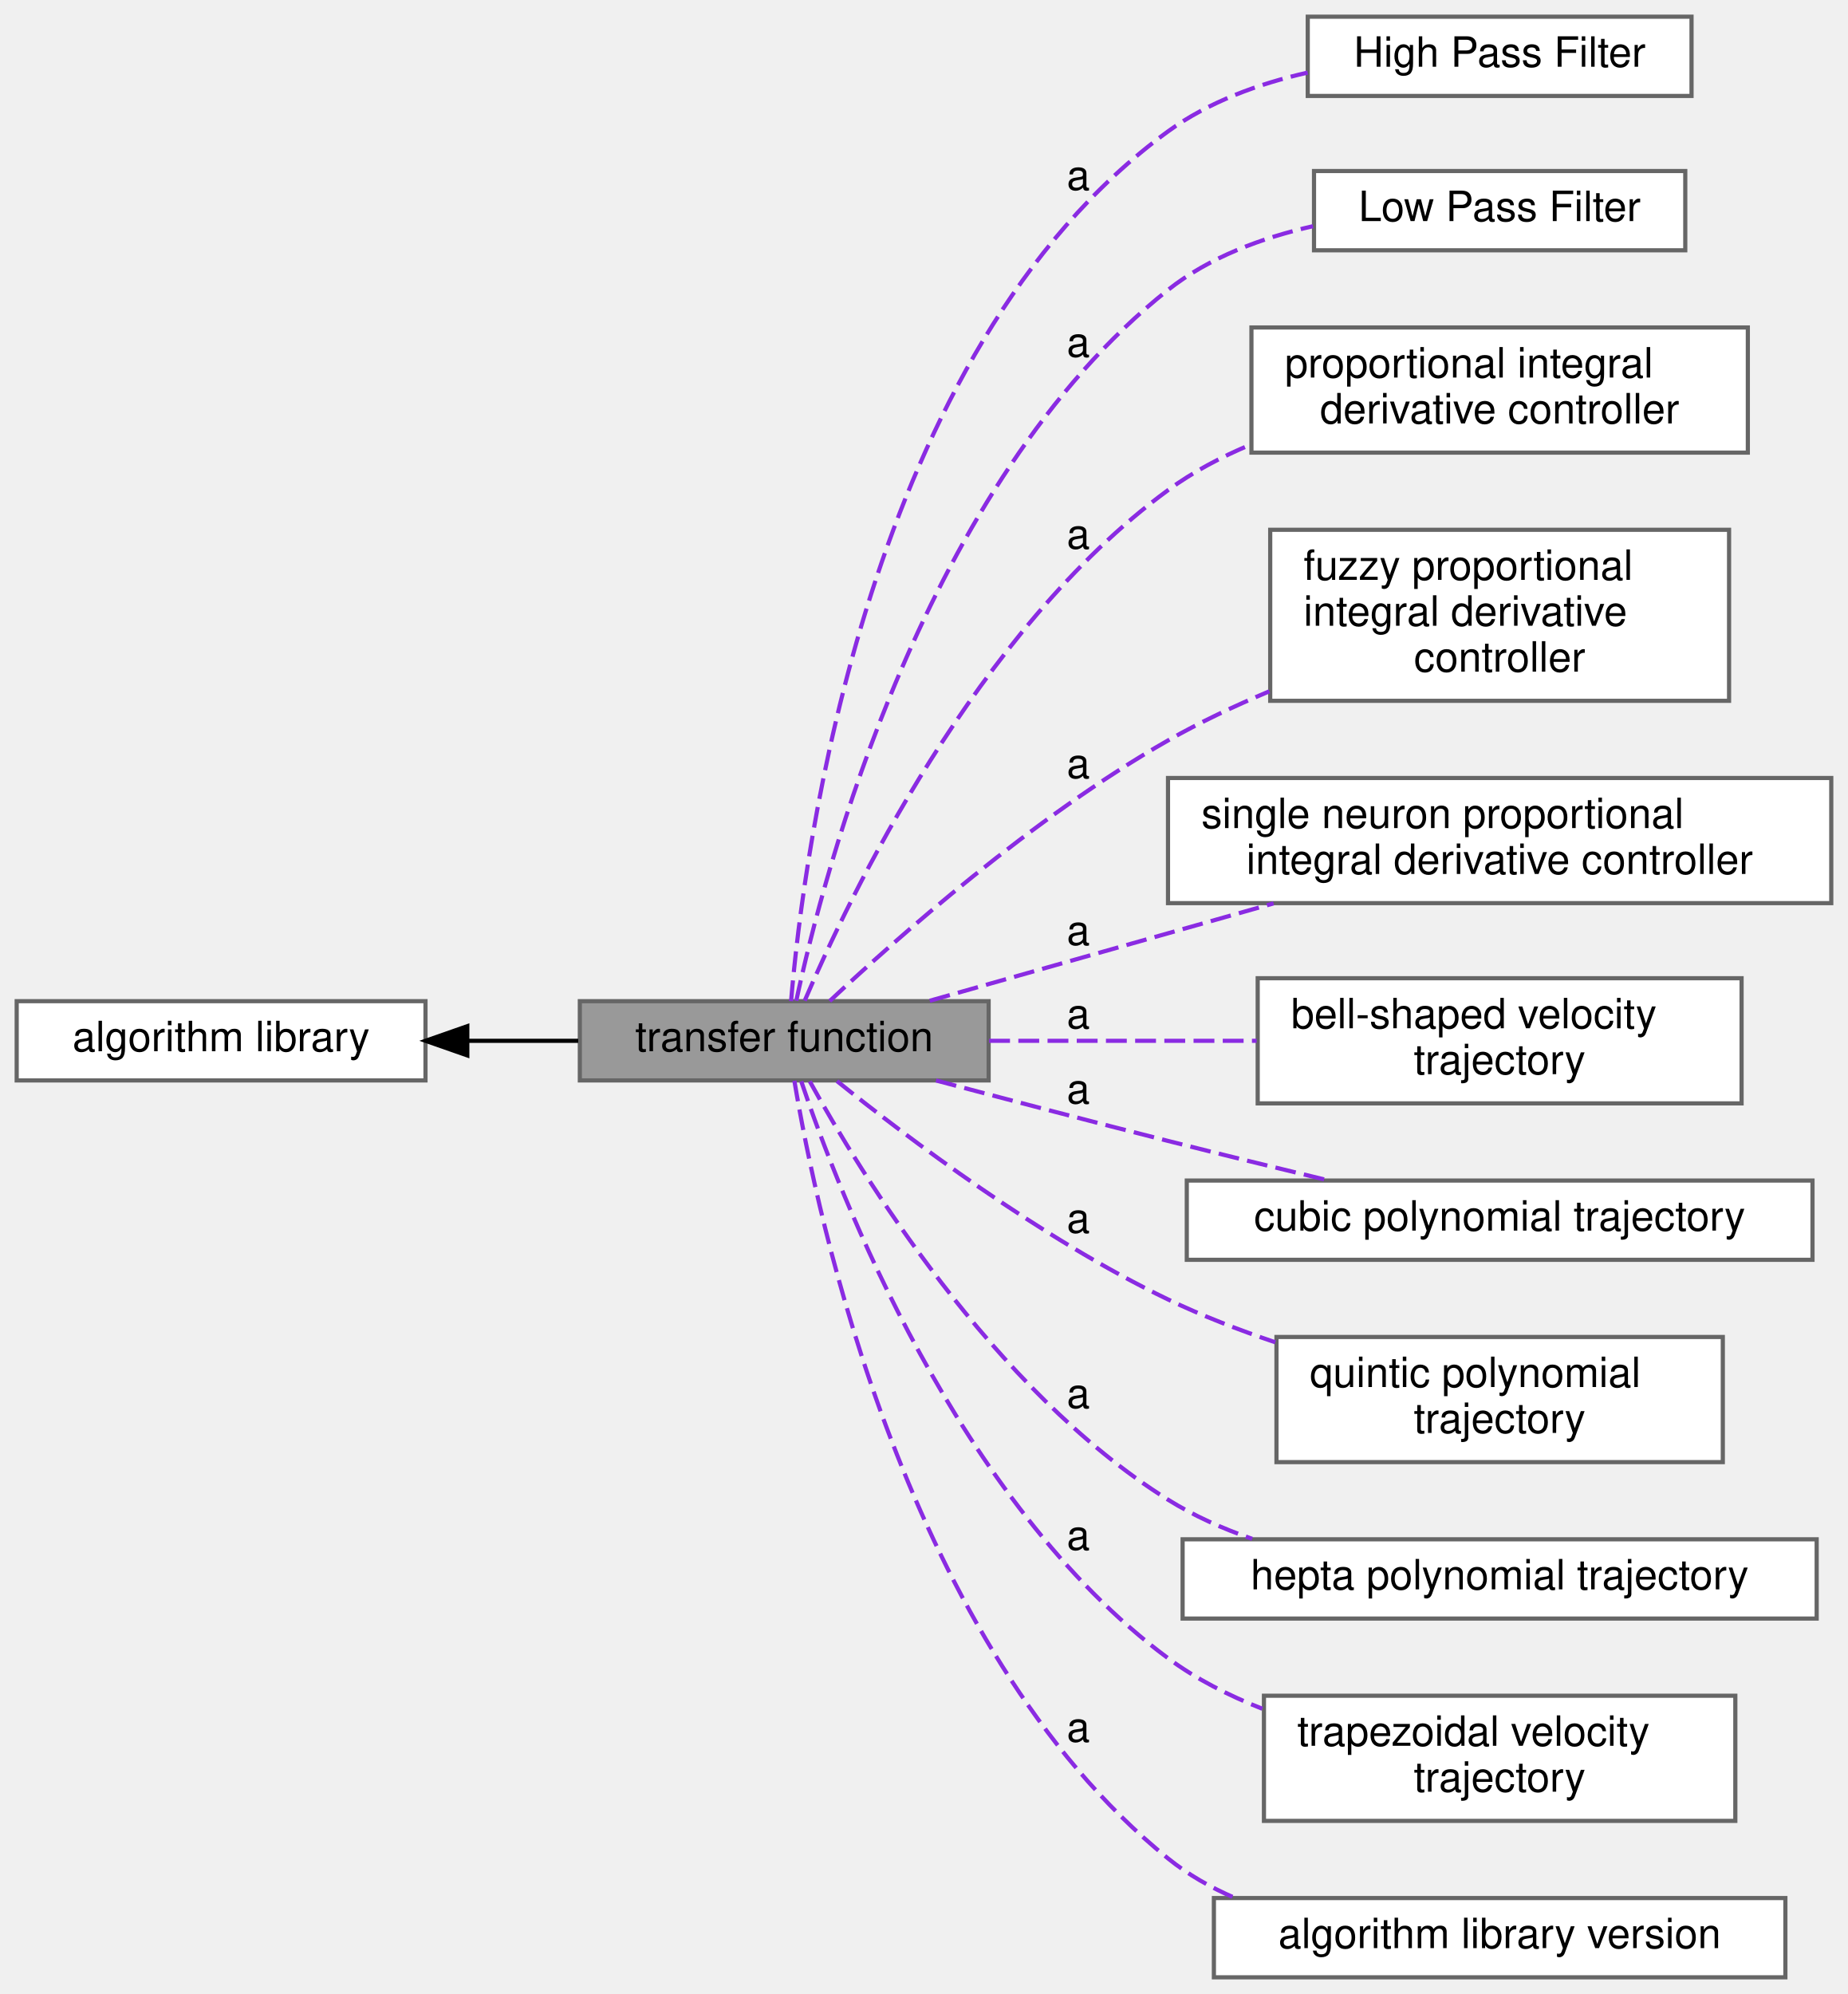
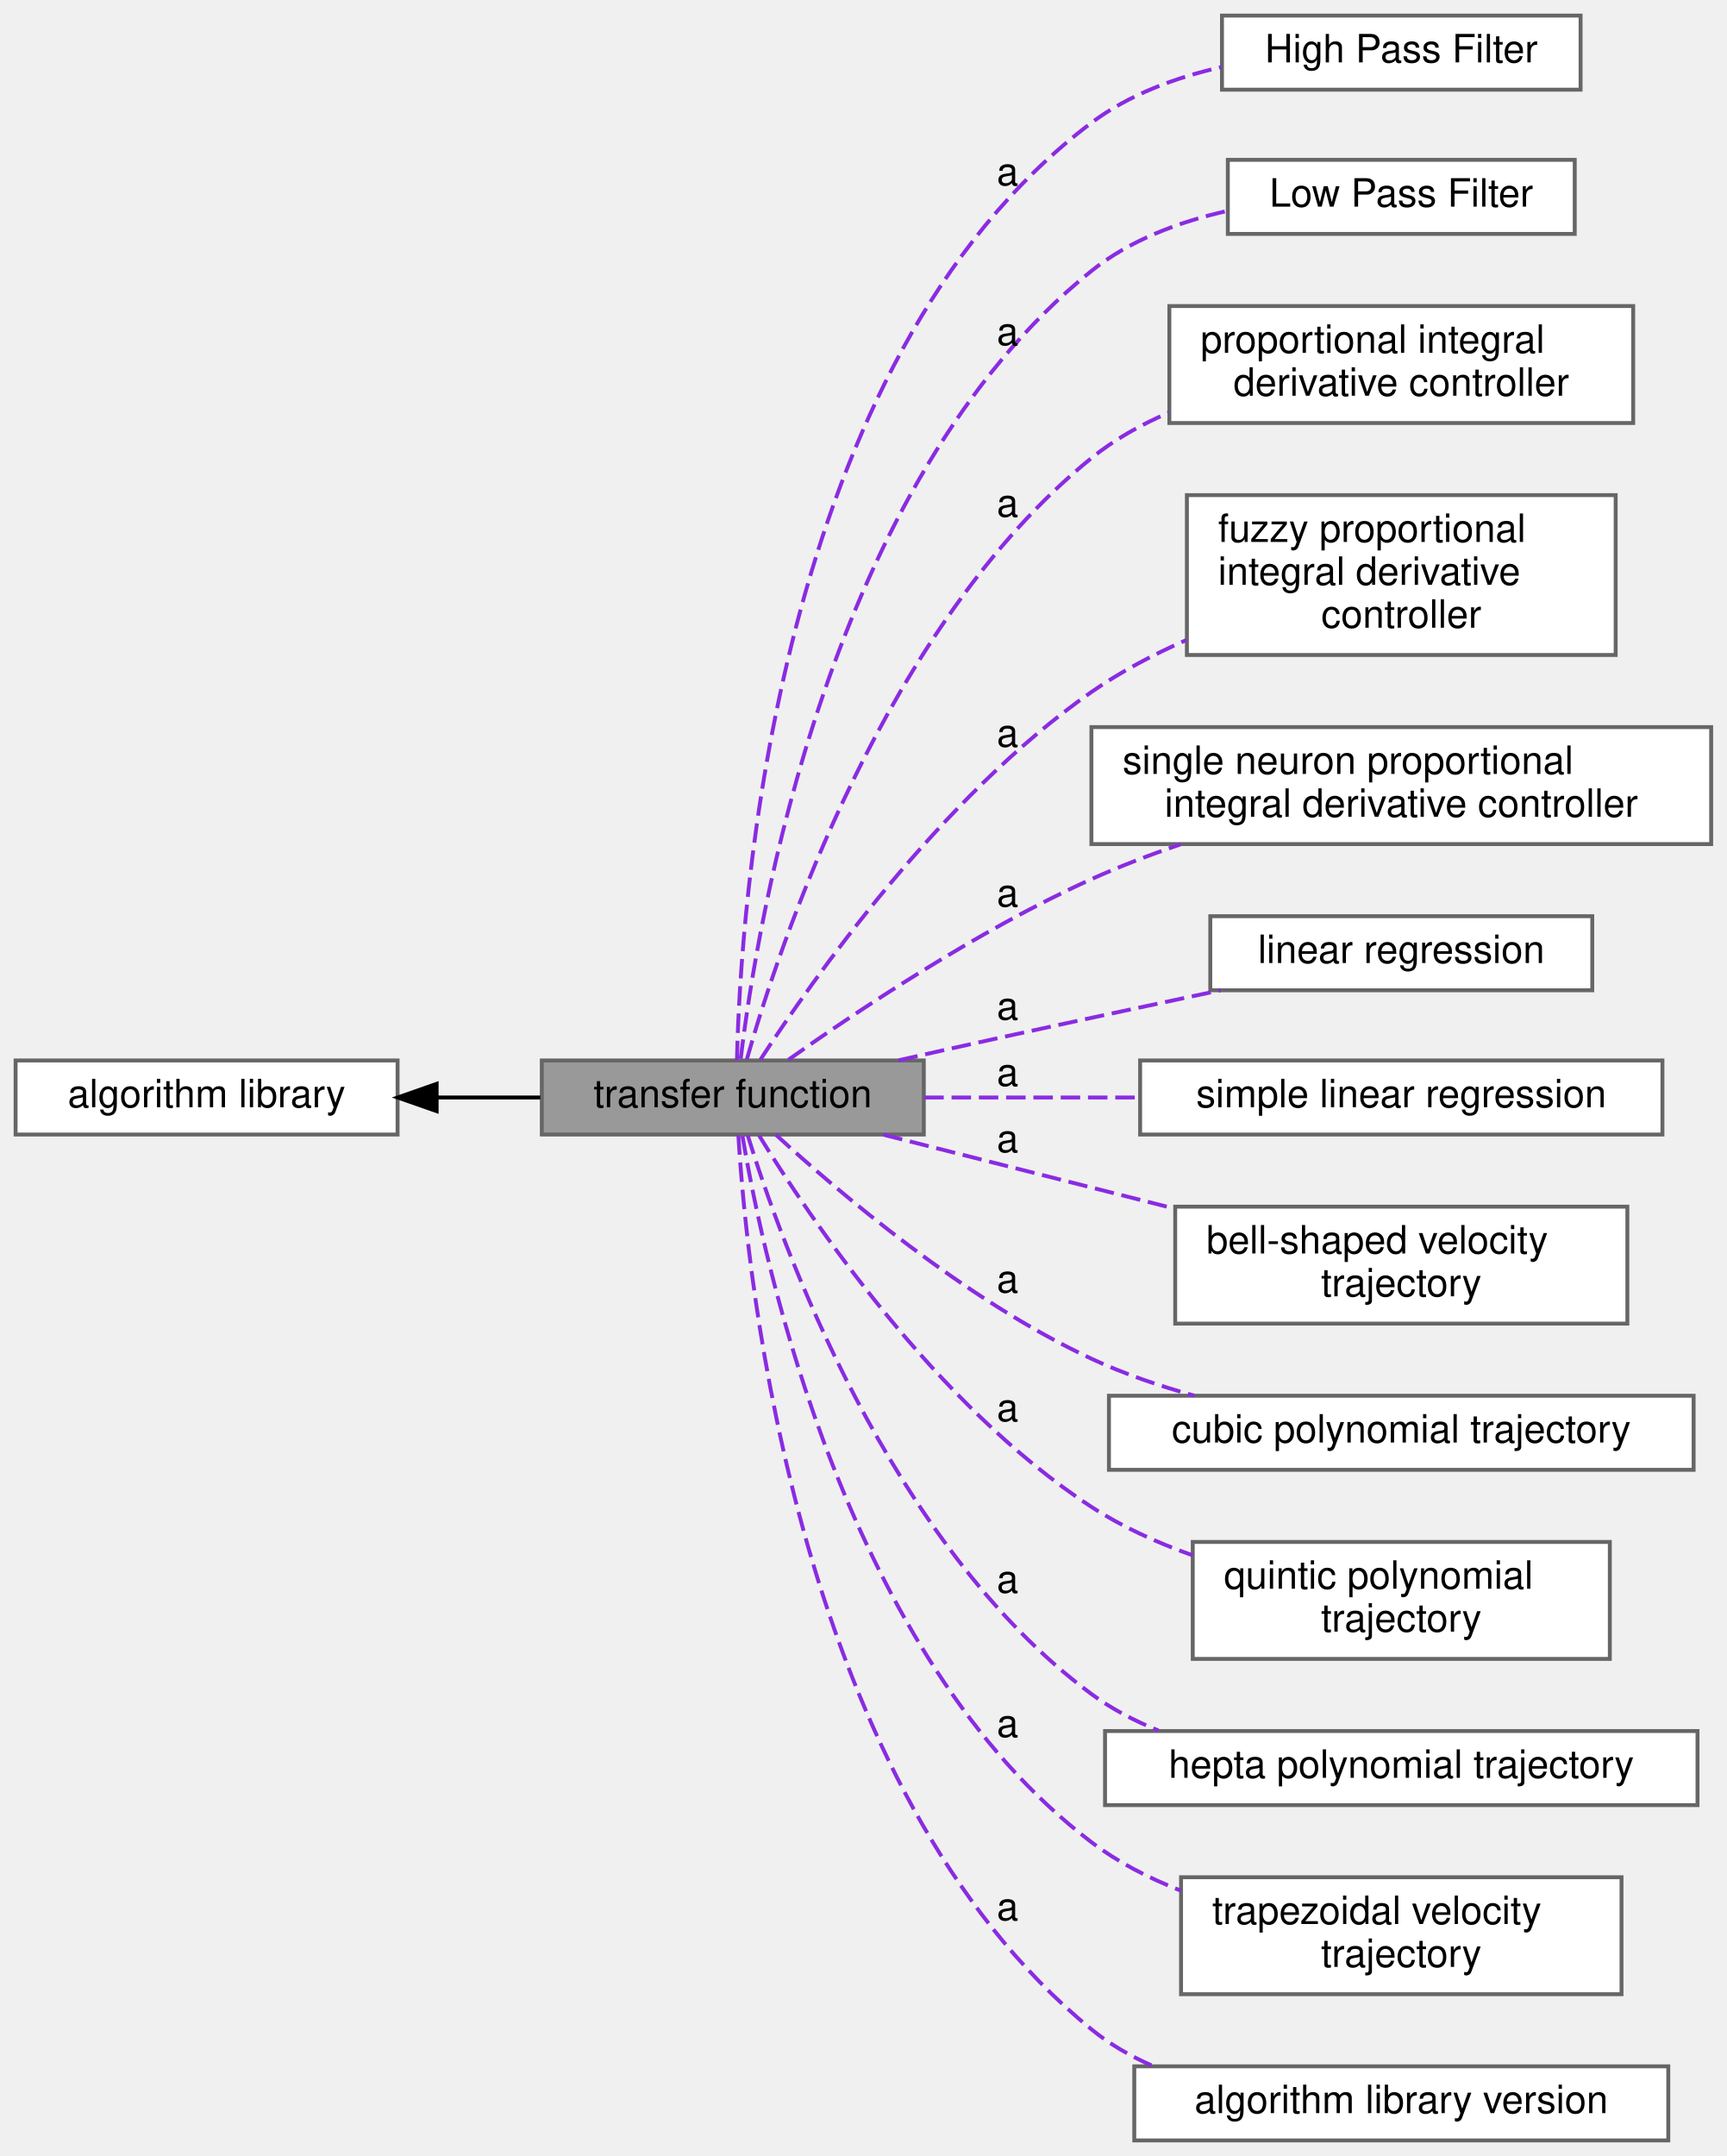
- <svg xmlns="http://www.w3.org/2000/svg" xmlns:xlink="http://www.w3.org/1999/xlink" width="443pt" height="478pt" viewBox="0.00 0.00 443.00 478.00">
-   <g id="graph0" class="graph" transform="scale(1 1) rotate(0) translate(4 474)">
+ <svg xmlns="http://www.w3.org/2000/svg" xmlns:xlink="http://www.w3.org/1999/xlink" width="443pt" height="553pt" viewBox="0.00 0.00 443.00 553.00">
+   <g id="graph0" class="graph" transform="scale(1 1) rotate(0) translate(4 549)">
    <g id="Node000003" class="node">
      <g id="a_Node000003">
        <a xlink:href="../../d5/d49/group__a__hpf.html" target="_top" xlink:title=" ">
-           <polygon fill="white" stroke="#666666" points="401.5,-470 309.5,-470 309.5,-451 401.5,-451 401.5,-470" />
-           <text text-anchor="middle" x="355.5" y="-458" font-family="Helvetica,sans-Serif" font-size="10.00">High Pass Filter</text>
+           <polygon fill="white" stroke="#666666" points="401.5,-545 309.5,-545 309.5,-526 401.5,-526 401.5,-545" />
+           <text text-anchor="middle" x="355.5" y="-533" font-family="Helvetica,sans-Serif" font-size="10.00">High Pass Filter</text>
        </a>
      </g>
    </g>
    <g id="Node000004" class="node">
      <g id="a_Node000004">
        <a xlink:href="../../d0/dae/group__a__lpf.html" target="_top" xlink:title=" ">
-           <polygon fill="white" stroke="#666666" points="400,-433 311,-433 311,-414 400,-414 400,-433" />
-           <text text-anchor="middle" x="355.5" y="-421" font-family="Helvetica,sans-Serif" font-size="10.00">Low Pass Filter</text>
+           <polygon fill="white" stroke="#666666" points="400,-508 311,-508 311,-489 400,-489 400,-508" />
+           <text text-anchor="middle" x="355.5" y="-496" font-family="Helvetica,sans-Serif" font-size="10.00">Low Pass Filter</text>
        </a>
      </g>
    </g>
    <g id="Node000005" class="node">
      <g id="a_Node000005">
        <a xlink:href="../../dd/d81/group__a__pid.html" target="_top" xlink:title=" ">
-           <polygon fill="white" stroke="#666666" points="415,-395.5 296,-395.5 296,-365.5 415,-365.5 415,-395.5" />
-           <text text-anchor="start" x="304" y="-383.5" font-family="Helvetica,sans-Serif" font-size="10.00">proportional integral</text>
-           <text text-anchor="middle" x="355.5" y="-372.5" font-family="Helvetica,sans-Serif" font-size="10.00"> derivative controller</text>
+           <polygon fill="white" stroke="#666666" points="415,-470.5 296,-470.5 296,-440.5 415,-440.5 415,-470.5" />
+           <text text-anchor="start" x="304" y="-458.5" font-family="Helvetica,sans-Serif" font-size="10.00">proportional integral</text>
+           <text text-anchor="middle" x="355.5" y="-447.5" font-family="Helvetica,sans-Serif" font-size="10.00"> derivative controller</text>
        </a>
      </g>
    </g>
    <g id="Node000006" class="node">
      <g id="a_Node000006">
        <a xlink:href="../../d9/da5/group__a__pid__fuzzy.html" target="_top" xlink:title=" ">
-           <polygon fill="white" stroke="#666666" points="410.5,-347 300.5,-347 300.5,-306 410.5,-306 410.5,-347" />
-           <text text-anchor="start" x="308.5" y="-335" font-family="Helvetica,sans-Serif" font-size="10.00">fuzzy proportional</text>
-           <text text-anchor="start" x="308.5" y="-324" font-family="Helvetica,sans-Serif" font-size="10.00"> integral derivative</text>
-           <text text-anchor="middle" x="355.5" y="-313" font-family="Helvetica,sans-Serif" font-size="10.00"> controller</text>
+           <polygon fill="white" stroke="#666666" points="410.5,-422 300.5,-422 300.5,-381 410.5,-381 410.5,-422" />
+           <text text-anchor="start" x="308.5" y="-410" font-family="Helvetica,sans-Serif" font-size="10.00">fuzzy proportional</text>
+           <text text-anchor="start" x="308.5" y="-399" font-family="Helvetica,sans-Serif" font-size="10.00"> integral derivative</text>
+           <text text-anchor="middle" x="355.5" y="-388" font-family="Helvetica,sans-Serif" font-size="10.00"> controller</text>
        </a>
      </g>
    </g>
    <g id="Node000007" class="node">
      <g id="a_Node000007">
        <a xlink:href="../../d1/da2/group__a__pid__neuro.html" target="_top" xlink:title=" ">
-           <polygon fill="white" stroke="#666666" points="435,-287.5 276,-287.5 276,-257.5 435,-257.5 435,-287.5" />
-           <text text-anchor="start" x="284" y="-275.5" font-family="Helvetica,sans-Serif" font-size="10.00">single neuron proportional</text>
-           <text text-anchor="middle" x="355.5" y="-264.5" font-family="Helvetica,sans-Serif" font-size="10.00"> integral derivative controller</text>
+           <polygon fill="white" stroke="#666666" points="435,-362.5 276,-362.5 276,-332.5 435,-332.5 435,-362.5" />
+           <text text-anchor="start" x="284" y="-350.5" font-family="Helvetica,sans-Serif" font-size="10.00">single neuron proportional</text>
+           <text text-anchor="middle" x="355.5" y="-339.5" font-family="Helvetica,sans-Serif" font-size="10.00"> integral derivative controller</text>
+         </a>
+       </g>
+     </g>
+     <g id="Node000008" class="node">
+       <g id="a_Node000008">
+         <a xlink:href="../../d8/d67/group__a__regress__linear.html" target="_top" xlink:title=" ">
+           <polygon fill="white" stroke="#666666" points="404.5,-314 306.5,-314 306.5,-295 404.5,-295 404.5,-314" />
+           <text text-anchor="middle" x="355.5" y="-302" font-family="Helvetica,sans-Serif" font-size="10.00">linear regression</text>
+         </a>
+       </g>
+     </g>
+     <g id="Node000009" class="node">
+       <g id="a_Node000009">
+         <a xlink:href="../../d9/ddc/group__a__regress__simple.html" target="_top" xlink:title=" ">
+           <polygon fill="white" stroke="#666666" points="422.5,-277 288.5,-277 288.5,-258 422.5,-258 422.5,-277" />
+           <text text-anchor="middle" x="355.5" y="-265" font-family="Helvetica,sans-Serif" font-size="10.00">simple linear regression</text>
        </a>
      </g>
    </g>
    <g id="Node000001" class="node">
      <g id="a_Node000001">
        <a xlink:title=" ">
-           <polygon fill="#999999" stroke="#666666" points="233,-234 135,-234 135,-215 233,-215 233,-234" />
-           <text text-anchor="middle" x="184" y="-222" font-family="Helvetica,sans-Serif" font-size="10.00">transfer function</text>
+           <polygon fill="#999999" stroke="#666666" points="233,-277 135,-277 135,-258 233,-258 233,-277" />
+           <text text-anchor="middle" x="184" y="-265" font-family="Helvetica,sans-Serif" font-size="10.00">transfer function</text>
        </a>
      </g>
    </g>
    <g id="edge2" class="edge">
-       <path fill="none" stroke="blueviolet" stroke-dasharray="5,2" d="M185.64,-234C188.56,-268.79 203.74,-389.85 276,-442.5 285.72,-449.58 297.77,-453.94 309.48,-456.6" />
-       <text text-anchor="middle" x="254.5" y="-428.5" font-family="Helvetica,sans-Serif" font-size="10.00">a</text>
+       <path fill="none" stroke="blueviolet" stroke-dasharray="5,2" d="M185.07,-277.06C185.91,-315.06 194.59,-456.31 276,-517.5 285.61,-524.72 297.63,-529.13 309.34,-531.79" />
+       <text text-anchor="middle" x="254.5" y="-501.5" font-family="Helvetica,sans-Serif" font-size="10.00">a</text>
    </g>
    <g id="edge3" class="edge">
-       <path fill="none" stroke="blueviolet" stroke-dasharray="5,2" d="M186.89,-234.11C193.36,-264.33 217.54,-358.18 276,-404.5 285.89,-412.34 298.53,-417.01 310.76,-419.78" />
-       <text text-anchor="middle" x="254.5" y="-388.5" font-family="Helvetica,sans-Serif" font-size="10.00">a</text>
+       <path fill="none" stroke="blueviolet" stroke-dasharray="5,2" d="M186.03,-277.44C190.13,-311.65 208.52,-425.35 276,-479.5 285.84,-487.4 298.47,-492.09 310.7,-494.86" />
+       <text text-anchor="middle" x="254.5" y="-460.5" font-family="Helvetica,sans-Serif" font-size="10.00">a</text>
    </g>
    <g id="edge4" class="edge">
-       <path fill="none" stroke="blueviolet" stroke-dasharray="5,2" d="M188.91,-234.12C199.3,-258.42 229.96,-322.79 276,-356.5 281.98,-360.88 288.77,-364.47 295.79,-367.41" />
-       <text text-anchor="middle" x="254.5" y="-342.5" font-family="Helvetica,sans-Serif" font-size="10.00">a</text>
+       <path fill="none" stroke="blueviolet" stroke-dasharray="5,2" d="M187.61,-277.32C195.66,-305.68 222.85,-388.48 276,-431.5 281.87,-436.25 288.68,-440.07 295.78,-443.12" />
+       <text text-anchor="middle" x="254.5" y="-416.5" font-family="Helvetica,sans-Serif" font-size="10.00">a</text>
    </g>
    <g id="edge5" class="edge">
-       <path fill="none" stroke="blueviolet" stroke-dasharray="5,2" d="M194.9,-234.03C210.87,-249 243.78,-278.17 276,-296.5 283.61,-300.83 291.96,-304.78 300.3,-308.28" />
+       <path fill="none" stroke="blueviolet" stroke-dasharray="5,2" d="M191.09,-277.22C204.24,-297.46 237.22,-344.48 276,-371.5 283.42,-376.67 291.85,-381.1 300.37,-384.84" />
+       <text text-anchor="middle" x="254.5" y="-357.5" font-family="Helvetica,sans-Serif" font-size="10.00">a</text>
+     </g>
+     <g id="edge6" class="edge">
+       <path fill="none" stroke="blueviolet" stroke-dasharray="5,2" d="M198.27,-277.18C215.48,-289.36 246.75,-310.29 276,-323.5 283.27,-326.78 291.12,-329.78 298.94,-332.46" />
+       <text text-anchor="middle" x="254.5" y="-316.5" font-family="Helvetica,sans-Serif" font-size="10.00">a</text>
+     </g>
+     <g id="edge7" class="edge">
+       <path fill="none" stroke="blueviolet" stroke-dasharray="5,2" d="M226.52,-277.03C234.64,-278.87 243.08,-280.76 251,-282.5 270.02,-286.68 291.03,-291.17 309.13,-295" />
      <text text-anchor="middle" x="254.5" y="-287.5" font-family="Helvetica,sans-Serif" font-size="10.00">a</text>
    </g>
-     <g id="edge6" class="edge">
-       <path fill="none" stroke="blueviolet" stroke-dasharray="5,2" d="M218.89,-234.1C242.47,-240.77 274.37,-249.81 301.31,-257.44" />
-       <text text-anchor="middle" x="254.5" y="-247.5" font-family="Helvetica,sans-Serif" font-size="10.00">a</text>
+     <g id="edge8" class="edge">
+       <path fill="none" stroke="blueviolet" stroke-dasharray="5,2" d="M233.12,-267.5C250.25,-267.5 269.85,-267.5 288.23,-267.5" />
+       <text text-anchor="middle" x="254.5" y="-270.5" font-family="Helvetica,sans-Serif" font-size="10.00">a</text>
    </g>
-     <g id="Node000008" class="node">
-       <g id="a_Node000008">
+     <g id="Node000010" class="node">
+       <g id="a_Node000010">
        <a xlink:href="../../d1/d83/group__a__trajbell.html" target="_top" xlink:title=" ">
          <polygon fill="white" stroke="#666666" points="413.5,-239.5 297.5,-239.5 297.5,-209.5 413.5,-209.5 413.5,-239.5" />
          <text text-anchor="start" x="305.5" y="-227.5" font-family="Helvetica,sans-Serif" font-size="10.00">bell-shaped velocity</text>
          <text text-anchor="middle" x="355.5" y="-216.5" font-family="Helvetica,sans-Serif" font-size="10.00"> trajectory</text>
        </a>
      </g>
    </g>
-     <g id="edge7" class="edge">
-       <path fill="none" stroke="blueviolet" stroke-dasharray="5,2" d="M233.12,-224.5C253.08,-224.5 276.41,-224.5 297.25,-224.5" />
-       <text text-anchor="middle" x="254.5" y="-227.5" font-family="Helvetica,sans-Serif" font-size="10.00">a</text>
+     <g id="edge9" class="edge">
+       <path fill="none" stroke="blueviolet" stroke-dasharray="5,2" d="M222.62,-257.96C244.56,-252.39 272.69,-245.25 297.33,-239" />
+       <text text-anchor="middle" x="254.5" y="-253.5" font-family="Helvetica,sans-Serif" font-size="10.00">a</text>
    </g>
-     <g id="Node000009" class="node">
-       <g id="a_Node000009">
+     <g id="Node000011" class="node">
+       <g id="a_Node000011">
        <a xlink:href="../../d3/d60/group__a__trajpoly3.html" target="_top" xlink:title=" ">
          <polygon fill="white" stroke="#666666" points="430.5,-191 280.5,-191 280.5,-172 430.5,-172 430.5,-191" />
          <text text-anchor="middle" x="355.5" y="-179" font-family="Helvetica,sans-Serif" font-size="10.00">cubic polynomial trajectory</text>
        </a>
      </g>
    </g>
-     <g id="edge8" class="edge">
-       <path fill="none" stroke="blueviolet" stroke-dasharray="5,2" d="M220.39,-214.99C237.22,-210.51 257.63,-205.15 276,-200.5 288.51,-197.34 302.16,-193.99 314.53,-191.01" />
-       <text text-anchor="middle" x="254.5" y="-209.5" font-family="Helvetica,sans-Serif" font-size="10.00">a</text>
+     <g id="edge10" class="edge">
+       <path fill="none" stroke="blueviolet" stroke-dasharray="5,2" d="M195.04,-257.96C210.94,-243.39 243.46,-215.66 276,-200.5 284.26,-196.65 293.39,-193.53 302.41,-191.02" />
+       <text text-anchor="middle" x="254.5" y="-217.5" font-family="Helvetica,sans-Serif" font-size="10.00">a</text>
    </g>
-     <g id="Node000010" class="node">
-       <g id="a_Node000010">
+     <g id="Node000012" class="node">
+       <g id="a_Node000012">
        <a xlink:href="../../d6/dfe/group__a__trajpoly5.html" target="_top" xlink:title=" ">
          <polygon fill="white" stroke="#666666" points="409,-153.5 302,-153.5 302,-123.5 409,-123.5 409,-153.5" />
          <text text-anchor="start" x="310" y="-141.5" font-family="Helvetica,sans-Serif" font-size="10.00">quintic polynomial</text>
          <text text-anchor="middle" x="355.5" y="-130.5" font-family="Helvetica,sans-Serif" font-size="10.00"> trajectory</text>
        </a>
      </g>
    </g>
-     <g id="edge9" class="edge">
-       <path fill="none" stroke="blueviolet" stroke-dasharray="5,2" d="M196.65,-214.84C213.31,-201.45 245.32,-177.22 276,-162.5 284.09,-158.62 292.96,-155.19 301.72,-152.23" />
-       <text text-anchor="middle" x="254.5" y="-178.5" font-family="Helvetica,sans-Serif" font-size="10.00">a</text>
+     <g id="edge11" class="edge">
+       <path fill="none" stroke="blueviolet" stroke-dasharray="5,2" d="M190.73,-257.78C203.42,-237.11 235.96,-188.54 276,-162.5 283.88,-157.37 292.92,-153.29 301.99,-150.06" />
+       <text text-anchor="middle" x="254.5" y="-184.5" font-family="Helvetica,sans-Serif" font-size="10.00">a</text>
    </g>
-     <g id="Node000011" class="node">
-       <g id="a_Node000011">
+     <g id="Node000013" class="node">
+       <g id="a_Node000013">
        <a xlink:href="../../df/d82/group__a__trajpoly7.html" target="_top" xlink:title=" ">
          <polygon fill="white" stroke="#666666" points="431.5,-105 279.5,-105 279.5,-86 431.5,-86 431.5,-105" />
          <text text-anchor="middle" x="355.5" y="-93" font-family="Helvetica,sans-Serif" font-size="10.00">hepta polynomial trajectory</text>
        </a>
      </g>
    </g>
-     <g id="edge10" class="edge">
-       <path fill="none" stroke="blueviolet" stroke-dasharray="5,2" d="M190.12,-214.78C202.07,-193.13 233.96,-140.77 276,-114.5 282.18,-110.64 289.09,-107.56 296.18,-105.11" />
-       <text text-anchor="middle" x="254.5" y="-136.5" font-family="Helvetica,sans-Serif" font-size="10.00">a</text>
+     <g id="edge12" class="edge">
+       <path fill="none" stroke="blueviolet" stroke-dasharray="5,2" d="M187.82,-257.8C196.26,-230.56 224.03,-152.86 276,-114.5 281.19,-110.67 287.05,-107.6 293.17,-105.15" />
+       <text text-anchor="middle" x="254.5" y="-140.5" font-family="Helvetica,sans-Serif" font-size="10.00">a</text>
    </g>
-     <g id="Node000012" class="node">
-       <g id="a_Node000012">
+     <g id="Node000014" class="node">
+       <g id="a_Node000014">
        <a xlink:href="../../d7/d75/group__a__trajtrap.html" target="_top" xlink:title=" ">
          <polygon fill="white" stroke="#666666" points="412,-67.5 299,-67.5 299,-37.5 412,-37.5 412,-67.5" />
          <text text-anchor="start" x="307" y="-55.5" font-family="Helvetica,sans-Serif" font-size="10.00">trapezoidal velocity</text>
          <text text-anchor="middle" x="355.5" y="-44.5" font-family="Helvetica,sans-Serif" font-size="10.00"> trajectory</text>
        </a>
      </g>
    </g>
-     <g id="edge11" class="edge">
-       <path fill="none" stroke="blueviolet" stroke-dasharray="5,2" d="M188.08,-214.78C197.01,-188.19 225.55,-113.8 276,-76.5 282.76,-71.5 290.58,-67.53 298.6,-64.38" />
-       <text text-anchor="middle" x="254.5" y="-102.5" font-family="Helvetica,sans-Serif" font-size="10.00">a</text>
+     <g id="edge13" class="edge">
+       <path fill="none" stroke="blueviolet" stroke-dasharray="5,2" d="M186.49,-257.6C191.86,-225.55 213.36,-123.99 276,-76.5 282.81,-71.33 290.75,-67.27 298.9,-64.08" />
+       <text text-anchor="middle" x="254.5" y="-103.5" font-family="Helvetica,sans-Serif" font-size="10.00">a</text>
    </g>
-     <g id="Node000013" class="node">
-       <g id="a_Node000013">
+     <g id="Node000015" class="node">
+       <g id="a_Node000015">
        <a xlink:href="../../d2/d6c/group__a__version.html" target="_top" xlink:title=" ">
          <polygon fill="white" stroke="#666666" points="424,-19 287,-19 287,0 424,0 424,-19" />
          <text text-anchor="middle" x="355.5" y="-7" font-family="Helvetica,sans-Serif" font-size="10.00">algorithm library version</text>
        </a>
      </g>
    </g>
-     <g id="edge12" class="edge">
-       <path fill="none" stroke="blueviolet" stroke-dasharray="5,2" d="M186.43,-214.93C191.73,-182.99 213.28,-79.22 276,-28.5 280.8,-24.62 286.26,-21.51 292.03,-19.03" />
+     <g id="edge14" class="edge">
+       <path fill="none" stroke="blueviolet" stroke-dasharray="5,2" d="M185.43,-257.81C187.62,-221.16 200.62,-89.92 276,-28.5 280.67,-24.69 285.99,-21.63 291.61,-19.16" />
      <text text-anchor="middle" x="254.5" y="-56.5" font-family="Helvetica,sans-Serif" font-size="10.00">a</text>
    </g>
    <g id="Node000002" class="node">
      <g id="a_Node000002">
        <a xlink:href="../../d2/d6b/group__liba.html" target="_top" xlink:title=" ">
-           <polygon fill="white" stroke="#666666" points="98,-234 0,-234 0,-215 98,-215 98,-234" />
-           <text text-anchor="middle" x="49" y="-222" font-family="Helvetica,sans-Serif" font-size="10.00">algorithm library</text>
+           <polygon fill="white" stroke="#666666" points="98,-277 0,-277 0,-258 98,-258 98,-277" />
+           <text text-anchor="middle" x="49" y="-265" font-family="Helvetica,sans-Serif" font-size="10.00">algorithm library</text>
        </a>
      </g>
    </g>
    <g id="edge1" class="edge">
-       <path fill="none" stroke="black" d="M108.23,-224.5C117.03,-224.5 126.04,-224.5 134.61,-224.5" />
-       <polygon fill="black" stroke="black" points="108.02,-221 98.02,-224.5 108.02,-228 108.02,-221" />
+       <path fill="none" stroke="black" d="M108.23,-267.5C117.03,-267.5 126.04,-267.5 134.61,-267.5" />
+       <polygon fill="black" stroke="black" points="108.02,-264 98.02,-267.5 108.02,-271 108.02,-264" />
    </g>
  </g>
</svg>
